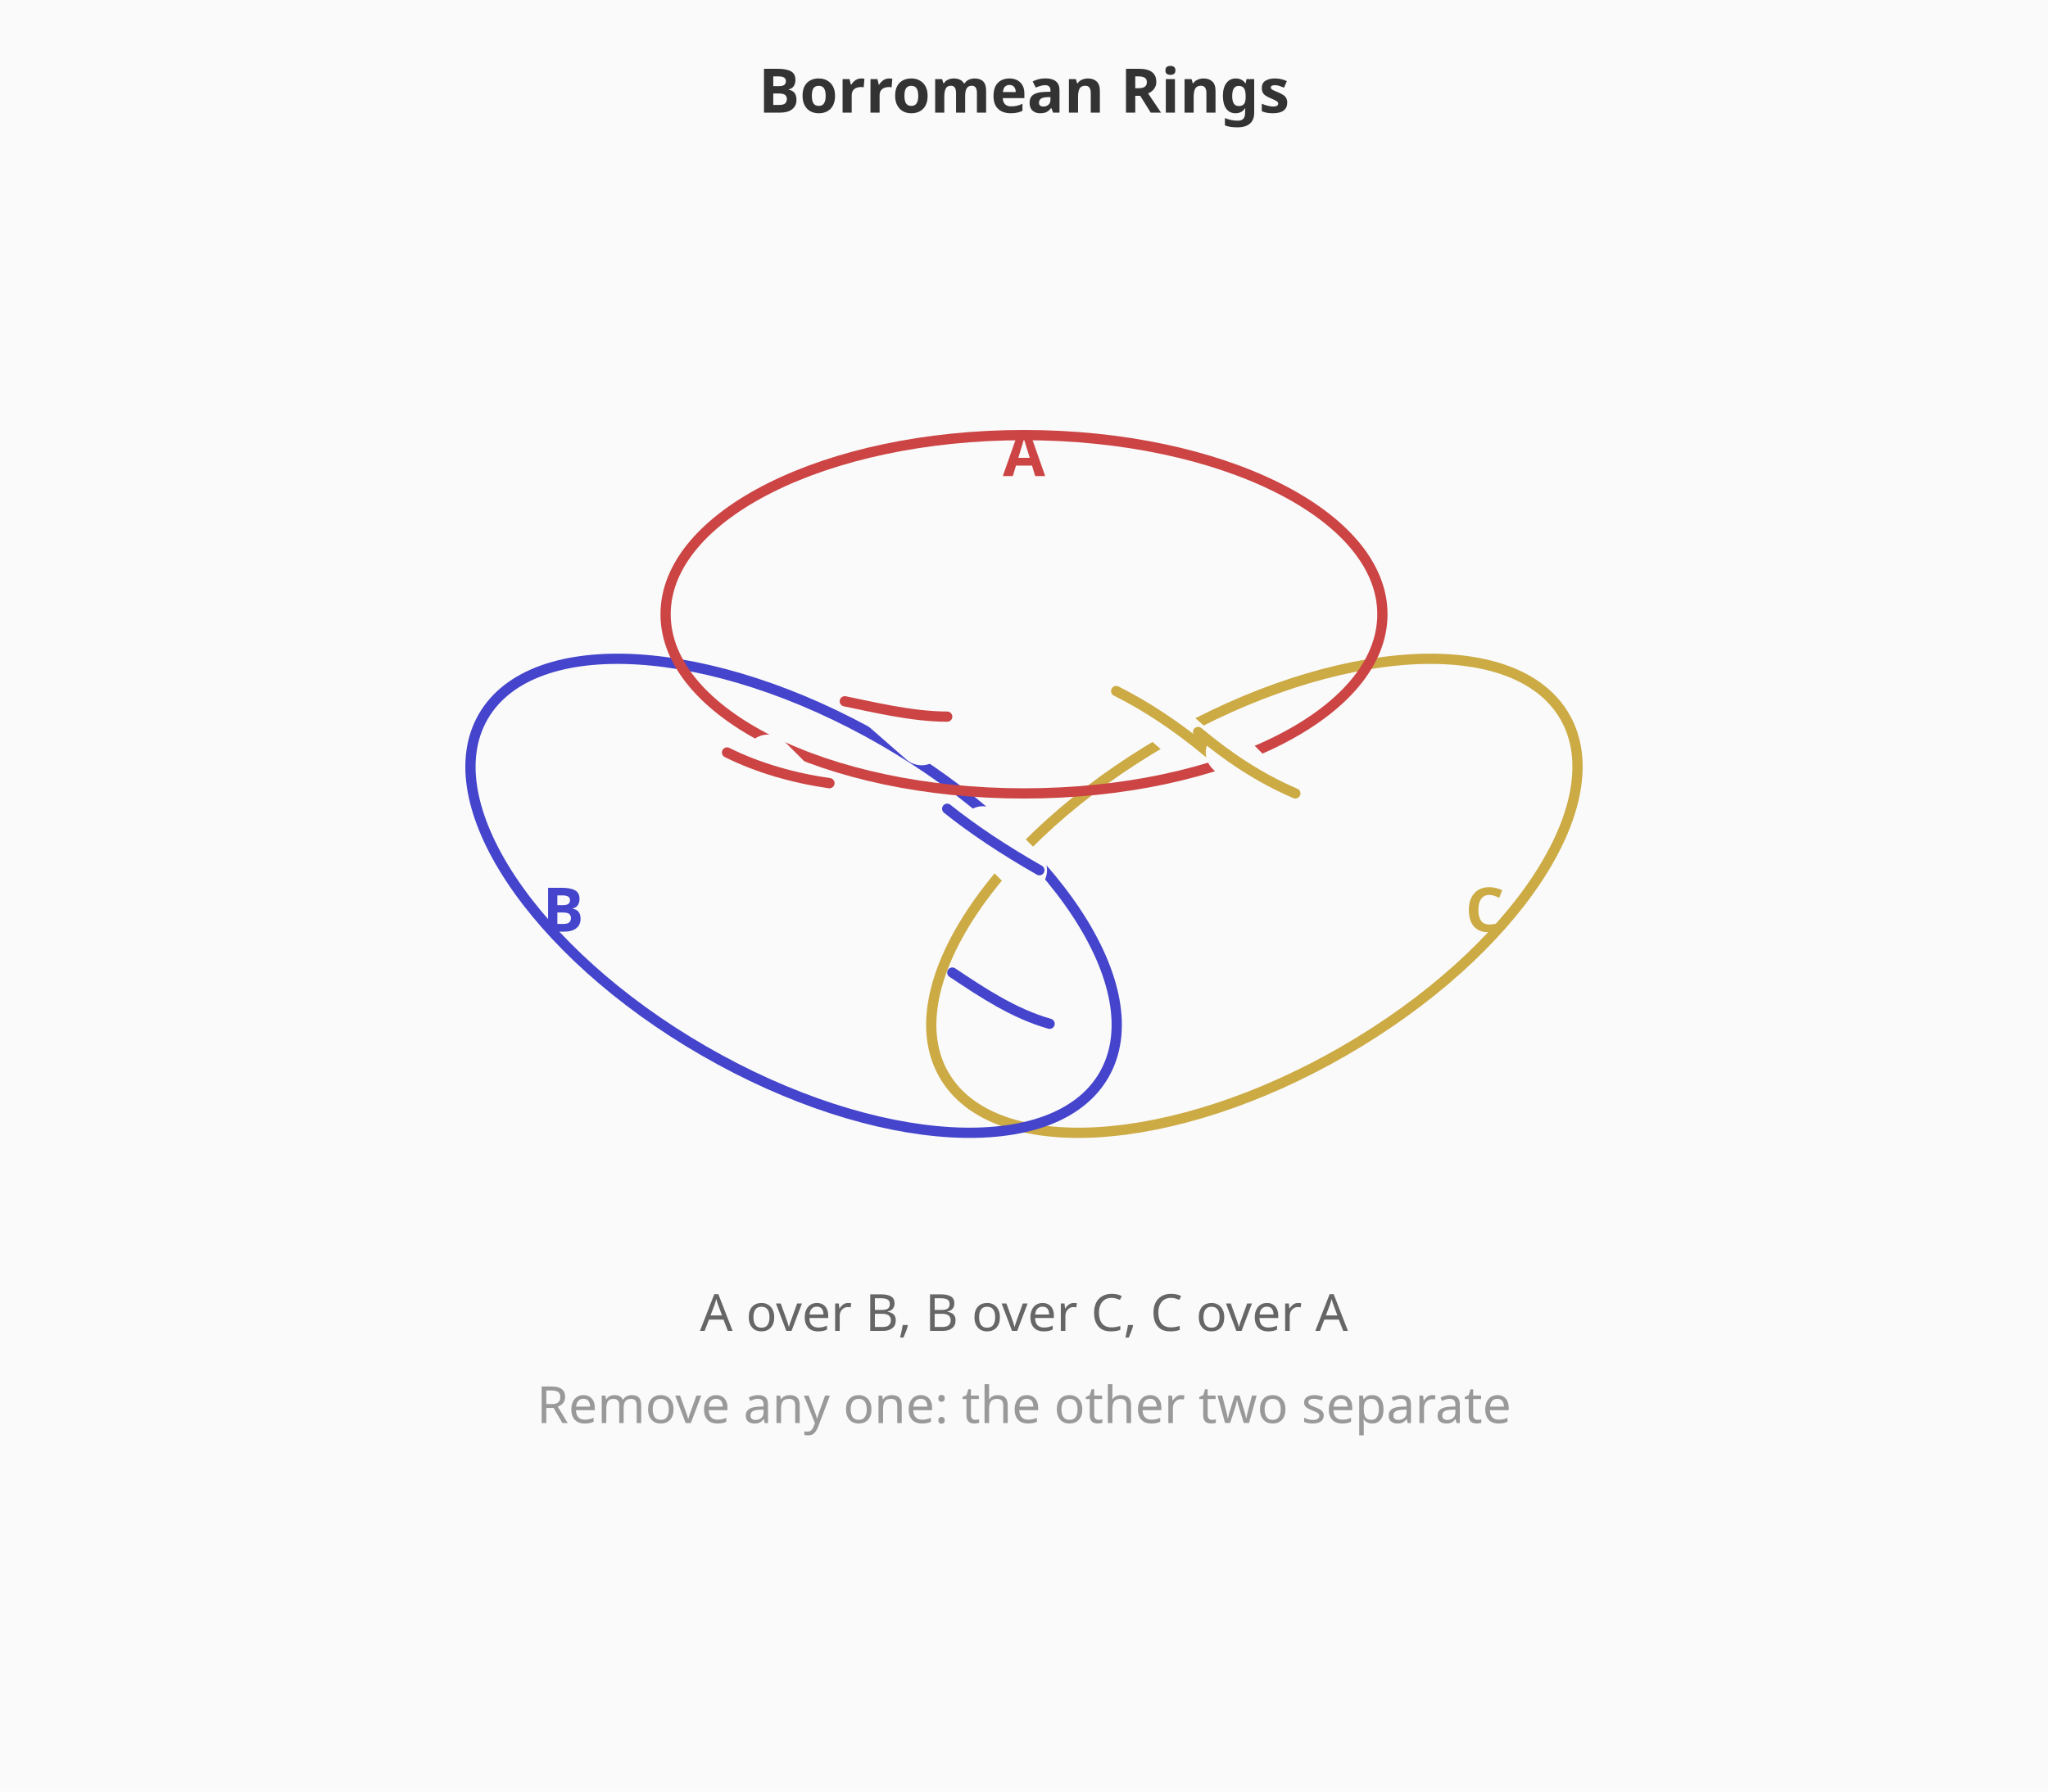
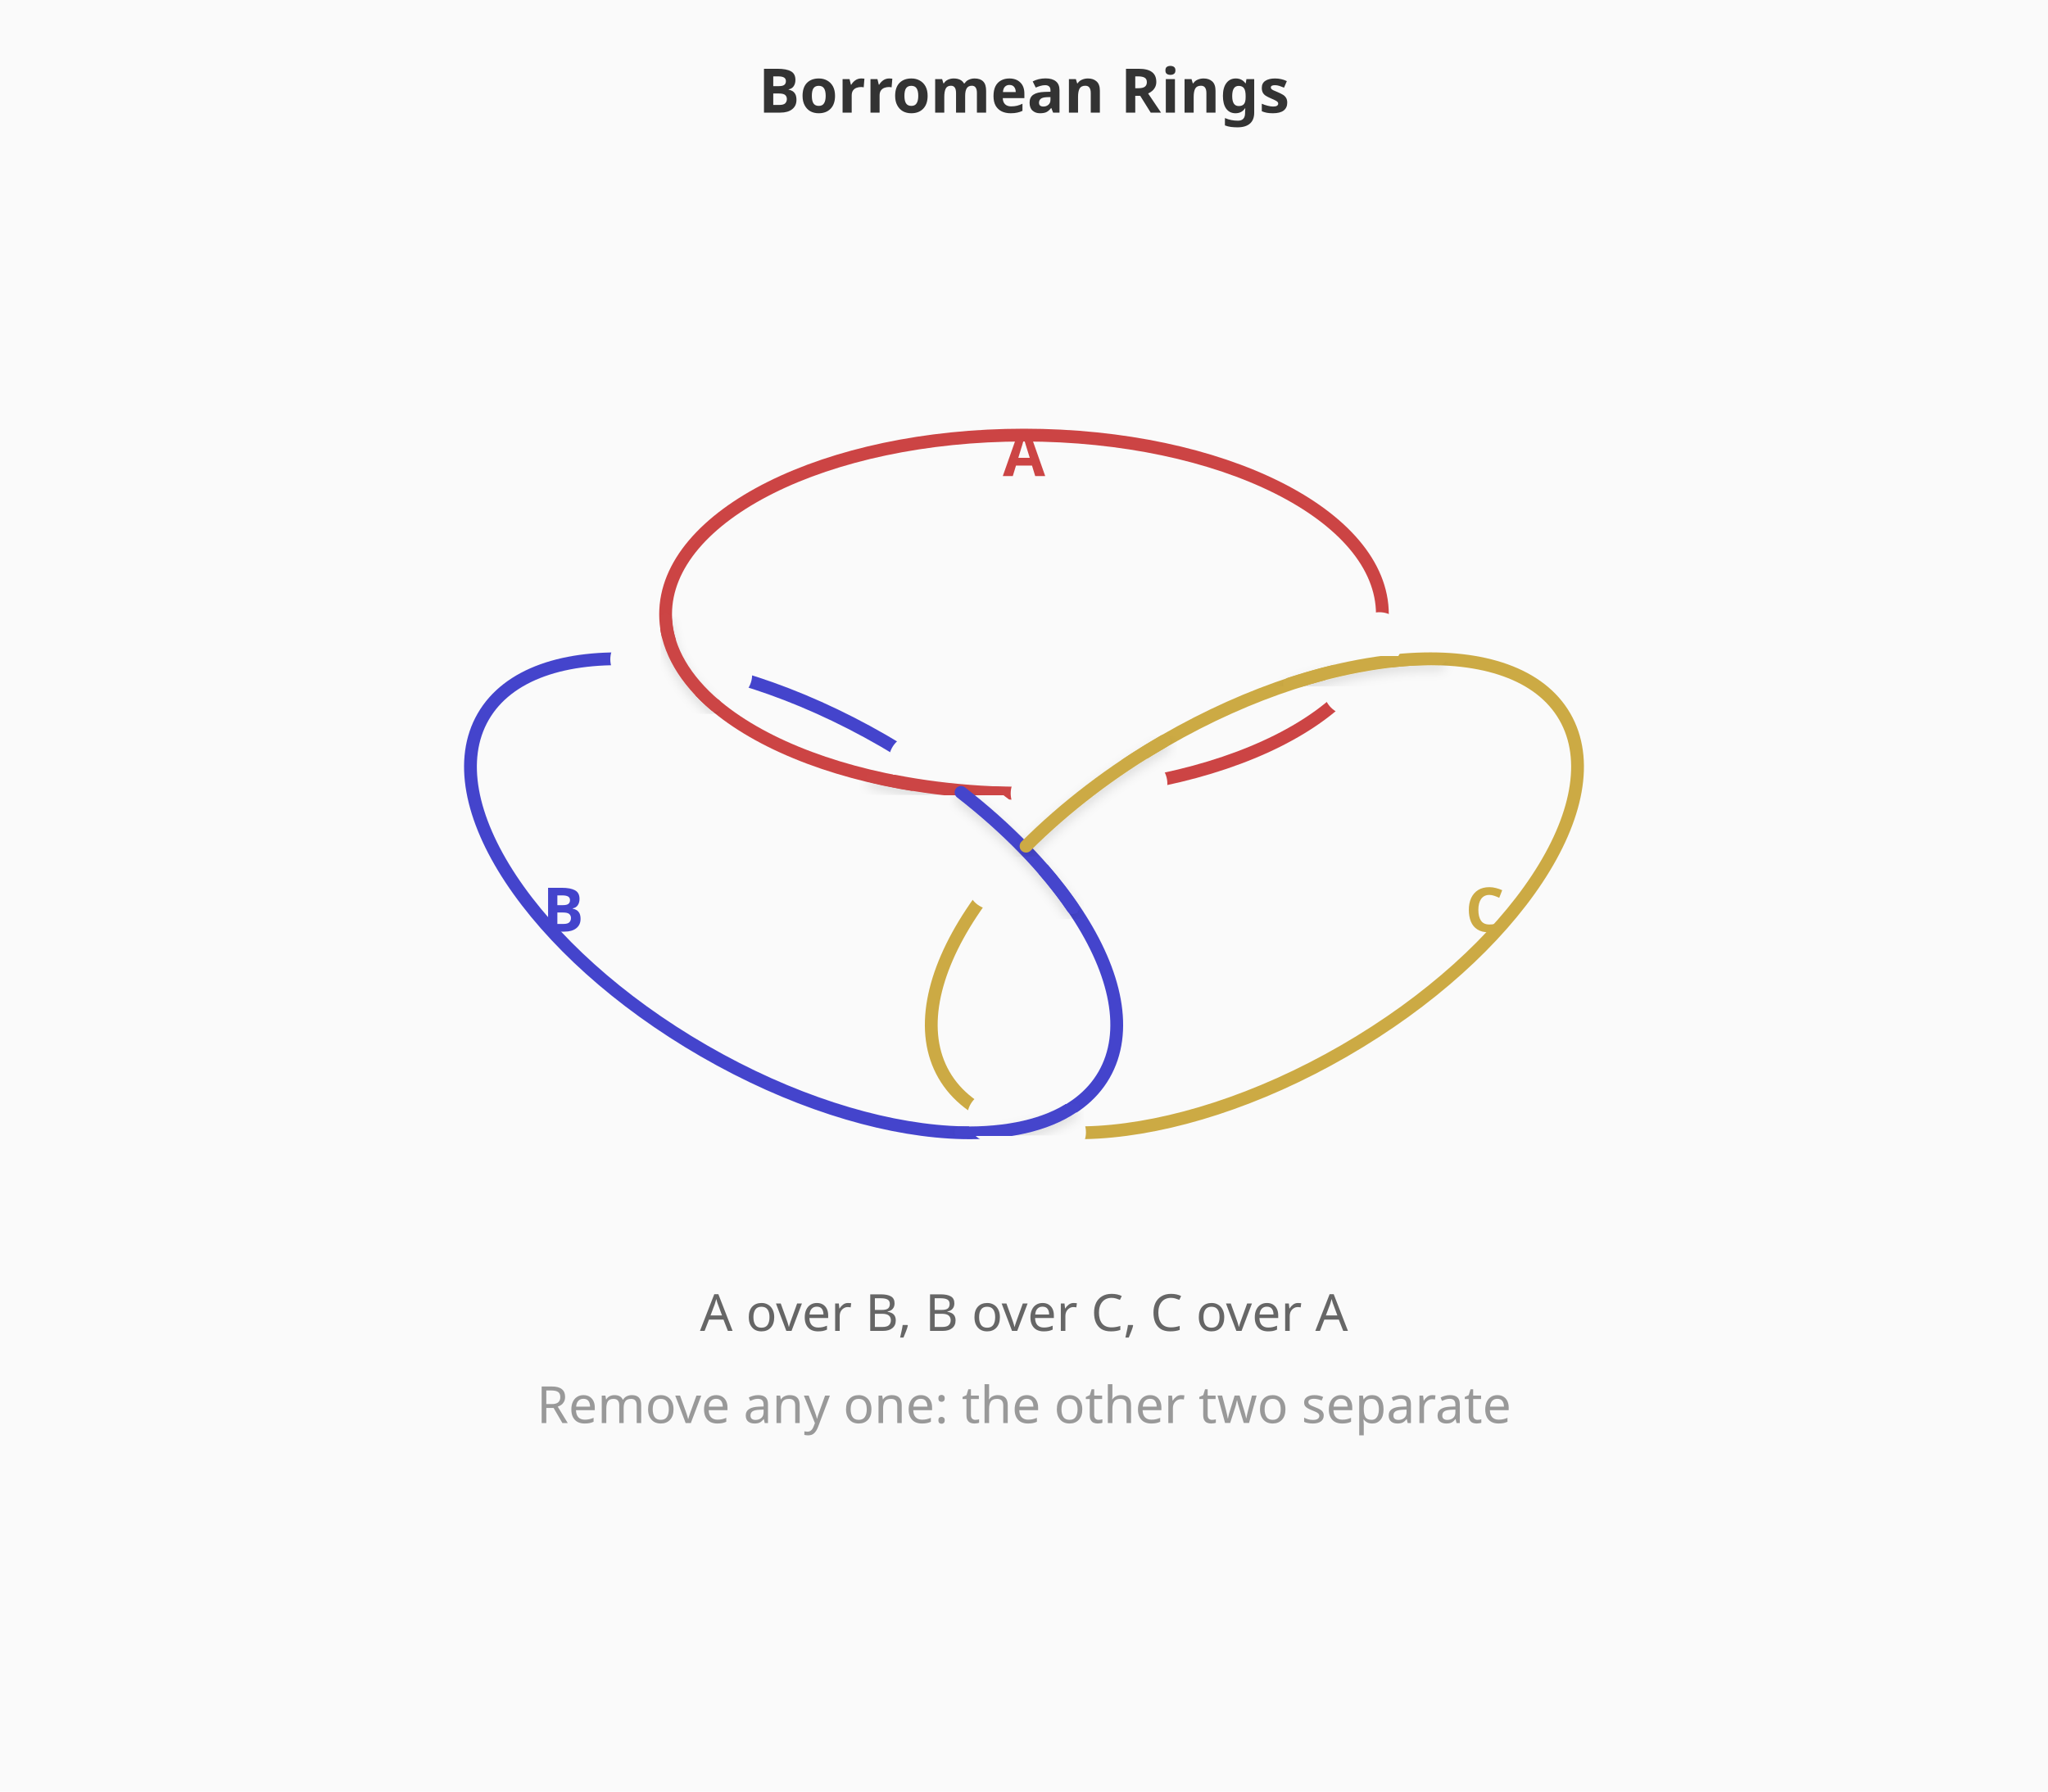
<svg xmlns="http://www.w3.org/2000/svg" viewBox="0 0 400 350">
+   <defs>
+     <filter id="shadow">
+       <feDropShadow dx="0" dy="1" stdDeviation="1" flood-opacity="0.12" />
+     </filter>
+   </defs>
  <rect width="400" height="350" fill="#fafafa" />
  <text x="200" y="22" text-anchor="middle" font-family="system-ui, sans-serif" font-size="12" fill="#333" font-weight="bold">Borromean Rings</text>
-   <ellipse cx="245" cy="175" rx="70" ry="35" fill="none" stroke="#ca4" stroke-width="2" transform="rotate(-30, 245, 175)" />
-   <ellipse cx="155" cy="175" rx="70" ry="35" fill="none" stroke="#44c" stroke-width="2" transform="rotate(30, 155, 175)" />
-   <ellipse cx="200" cy="120" rx="70" ry="35" fill="none" stroke="#c44" stroke-width="2" />
-   <line x1="172" y1="138" x2="180" y2="145" stroke="#fafafa" stroke-width="9" stroke-linecap="round" />
-   <path d="M 165,137 C 170,138 178,140 185,140" fill="none" stroke="#c44" stroke-width="2" stroke-linecap="round" />
-   <line x1="150" y1="148" x2="158" y2="156" stroke="#fafafa" stroke-width="9" stroke-linecap="round" />
-   <path d="M 142,147 C 148,150 155,152 162,153" fill="none" stroke="#c44" stroke-width="2" stroke-linecap="round" />
-   <line x1="193" y1="193" x2="200" y2="200" stroke="#fafafa" stroke-width="9" stroke-linecap="round" />
-   <path d="M 186,190 C 192,194 198,198 205,200" fill="none" stroke="#44c" stroke-width="2" stroke-linecap="round" />
-   <line x1="192" y1="162" x2="200" y2="170" stroke="#fafafa" stroke-width="9" stroke-linecap="round" />
-   <path d="M 185,158 C 190,162 196,166 203,170" fill="none" stroke="#44c" stroke-width="2" stroke-linecap="round" />
-   <line x1="224" y1="138" x2="232" y2="145" stroke="#fafafa" stroke-width="9" stroke-linecap="round" />
-   <path d="M 218,135 C 224,138 230,142 236,147" fill="none" stroke="#ca4" stroke-width="2" stroke-linecap="round" />
-   <line x1="240" y1="147" x2="248" y2="155" stroke="#fafafa" stroke-width="9" stroke-linecap="round" />
-   <path d="M 234,143 C 240,148 246,152 253,155" fill="none" stroke="#ca4" stroke-width="2" stroke-linecap="round" />
+   <ellipse cx="245" cy="175" rx="70" ry="35" fill="none" stroke="#ca4" stroke-width="2.5" transform="rotate(-30, 245, 175)" />
+   <ellipse cx="155" cy="175" rx="70" ry="35" fill="none" stroke="#44c" stroke-width="2.5" transform="rotate(30, 155, 175)" />
+   <ellipse cx="200" cy="120" rx="70" ry="35" fill="none" stroke="#c44" stroke-width="2.5" />
+   <line x1="178.6" y1="148.5" x2="194.9" y2="160.8" stroke="#fafafa" stroke-width="10" stroke-linecap="round" />
+   <path d="M 204.5,154.9 C 192.9,155.3 181.1,154.2 170.5,151.7" fill="none" stroke="#c44" stroke-width="2.5" stroke-linecap="round" filter="url(#shadow)" />
+   <line x1="124.2" y1="128.8" x2="141.9" y2="131.8" stroke="#fafafa" stroke-width="10" stroke-linecap="round" />
+   <path d="M 139.7,137.8 C 133.8,132.8 130.4,127.0 130.0,121.1" fill="none" stroke="#c44" stroke-width="2.5" stroke-linecap="round" filter="url(#shadow)" />
+   <line x1="193.9" y1="172.7" x2="207.1" y2="159.1" stroke="#fafafa" stroke-width="10" stroke-linecap="round" />
+   <path d="M 187.7,154.8 C 196.7,161.8 204.3,169.6 209.5,177.3" fill="none" stroke="#44c" stroke-width="2.5" stroke-linecap="round" filter="url(#shadow)" />
+   <line x1="207.1" y1="221.2" x2="193.9" y2="218.2" stroke="#fafafa" stroke-width="10" stroke-linecap="round" />
+   <path d="M 209.5,216.3 C 204.3,219.8 196.7,221.5 187.7,221.3" fill="none" stroke="#44c" stroke-width="2.5" stroke-linecap="round" filter="url(#shadow)" />
+   <line x1="269.4" y1="124.6" x2="263.5" y2="134.7" stroke="#fafafa" stroke-width="10" stroke-linecap="round" />
+   <path d="M 251.9,133.6 C 262.3,130.2 272.5,128.5 281.1,128.7" fill="none" stroke="#ca4" stroke-width="2.5" stroke-linecap="round" filter="url(#shadow)" />
+   <line x1="223.0" y1="153.1" x2="202.4" y2="155.0" stroke="#fafafa" stroke-width="10" stroke-linecap="round" />
+   <path d="M 200.4,165.3 C 207.9,157.8 217.2,150.6 227.3,144.8" fill="none" stroke="#ca4" stroke-width="2.5" stroke-linecap="round" filter="url(#shadow)" />
  <text x="200" y="93" text-anchor="middle" font-family="system-ui, sans-serif" font-size="12" fill="#c44" font-weight="bold">A</text>
  <text x="110" y="182" text-anchor="middle" font-family="system-ui, sans-serif" font-size="12" fill="#44c" font-weight="bold">B</text>
  <text x="290" y="182" text-anchor="middle" font-family="system-ui, sans-serif" font-size="12" fill="#ca4" font-weight="bold">C</text>
  <text x="200" y="260" text-anchor="middle" font-family="system-ui, sans-serif" font-size="10" fill="#666">A over B, B over C, C over A</text>
  <text x="200" y="278" text-anchor="middle" font-family="system-ui, sans-serif" font-size="10" fill="#999">Remove any one: the other two separate</text>
</svg>
